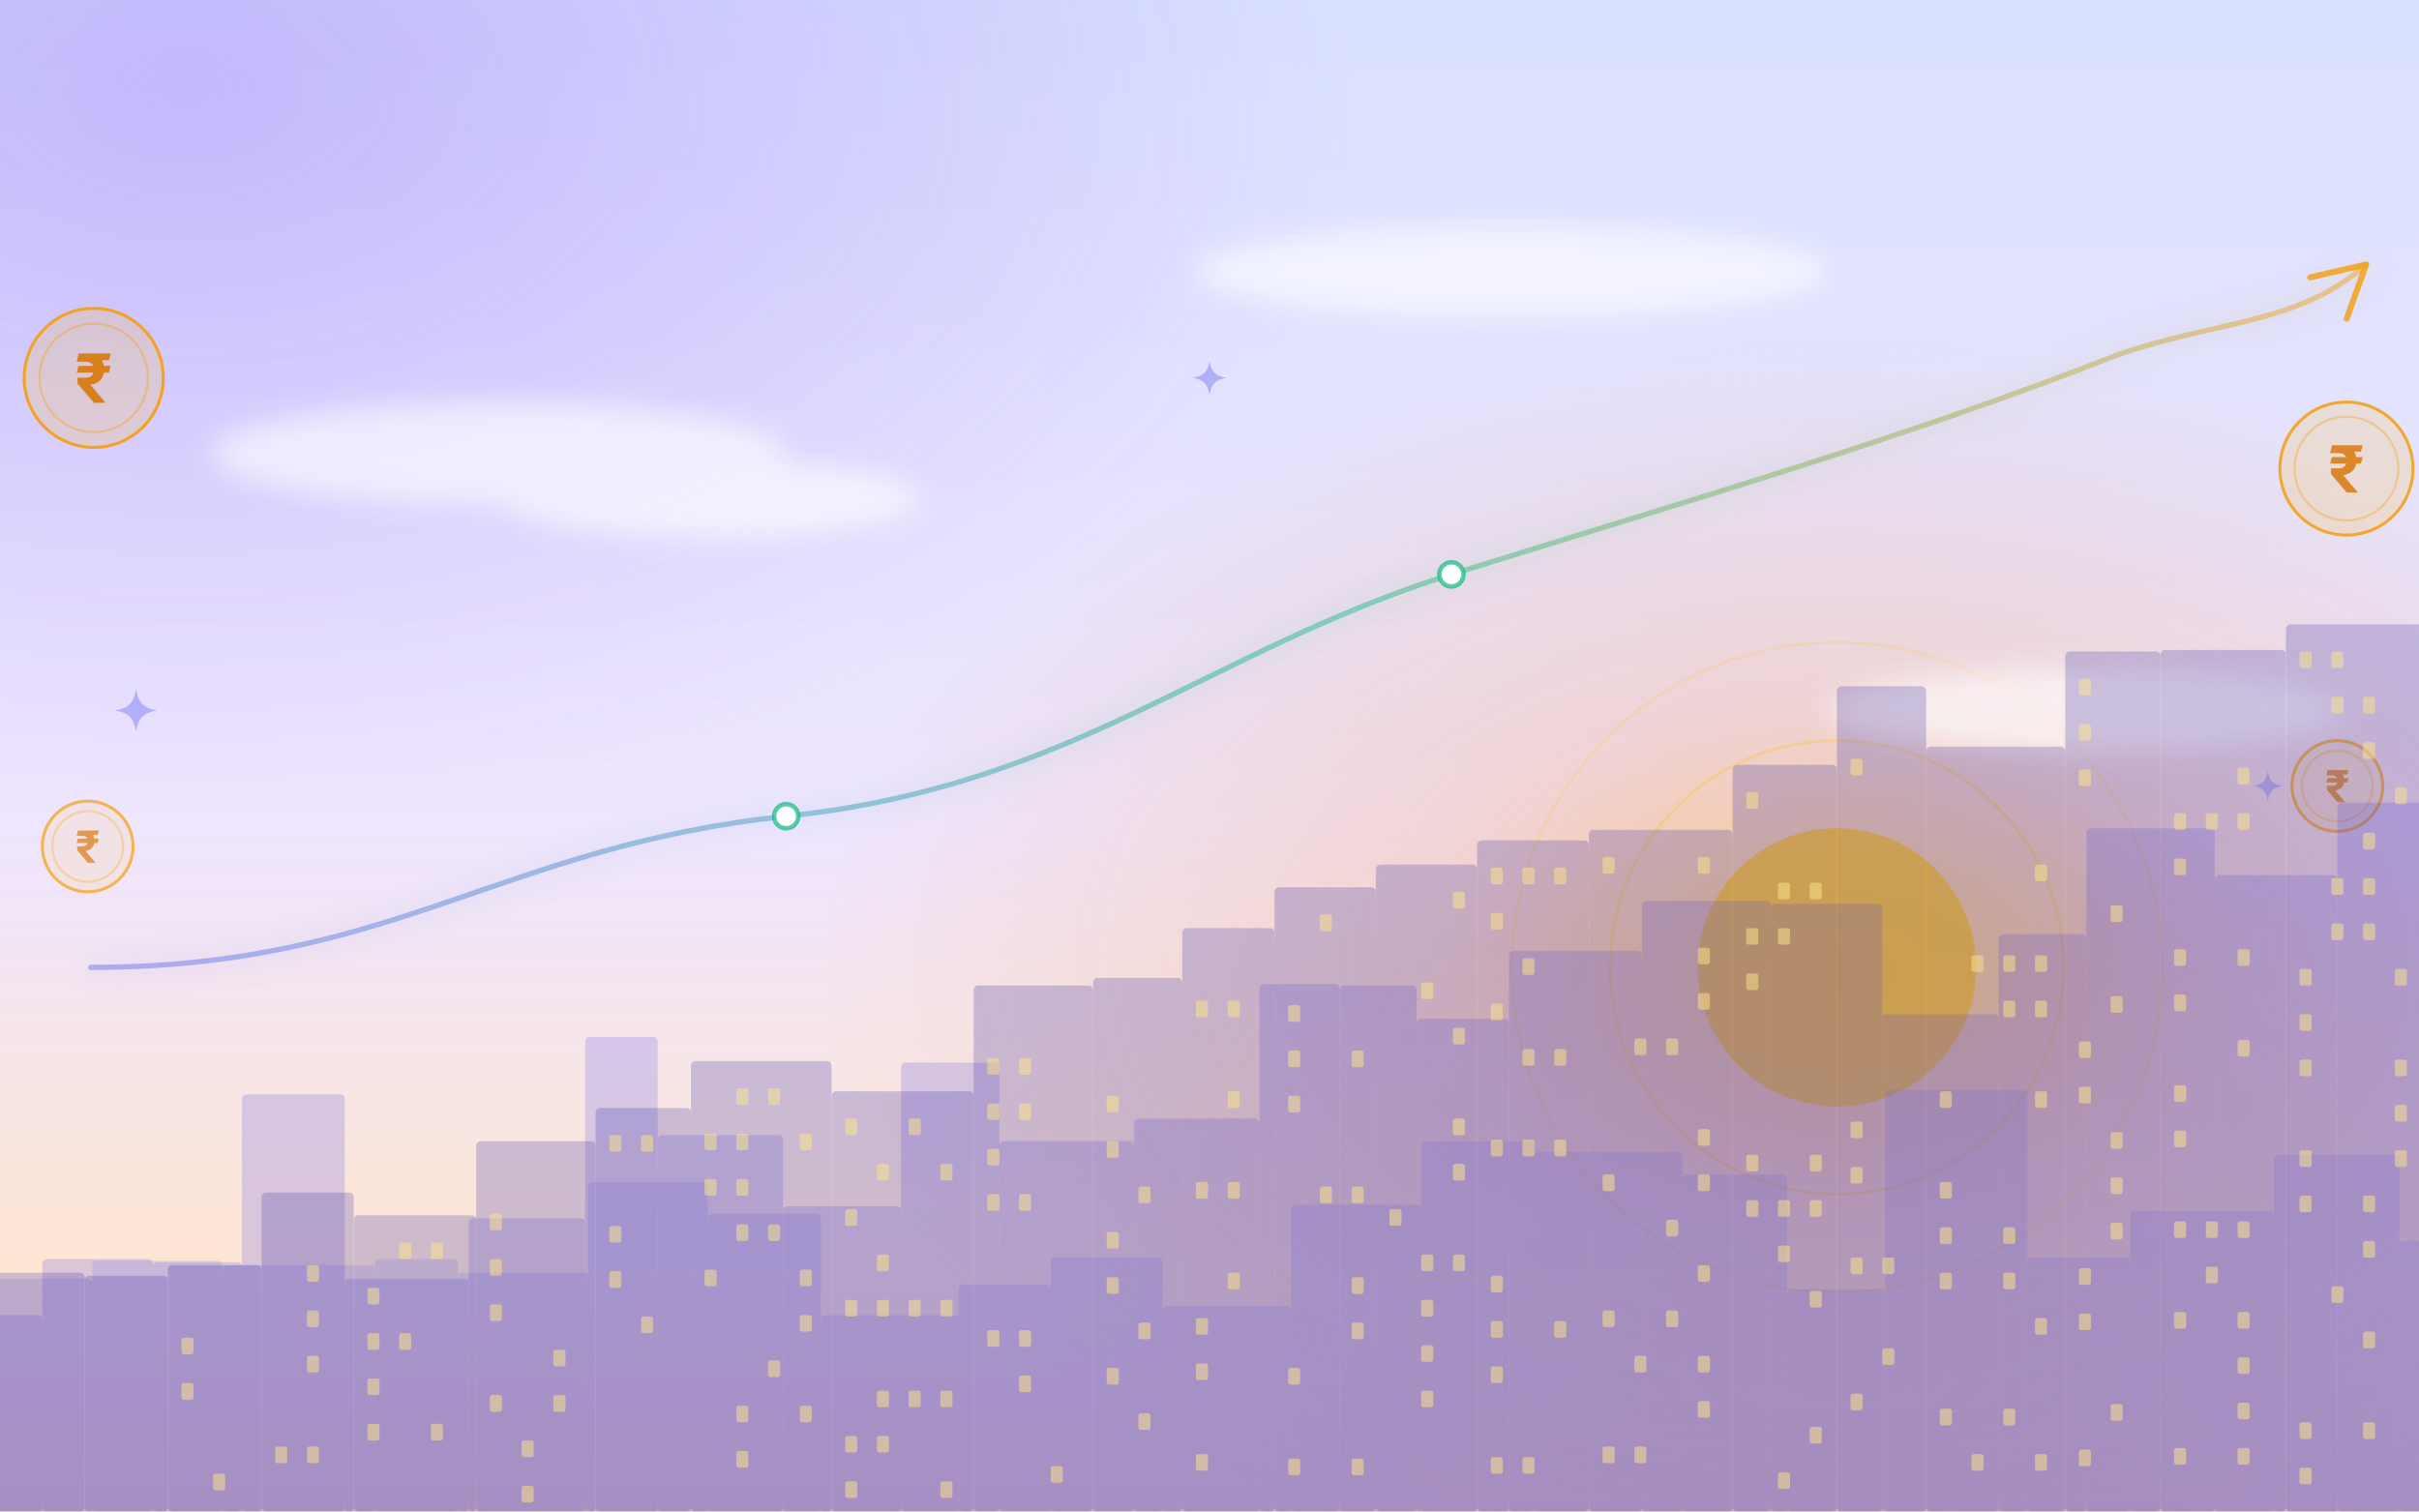
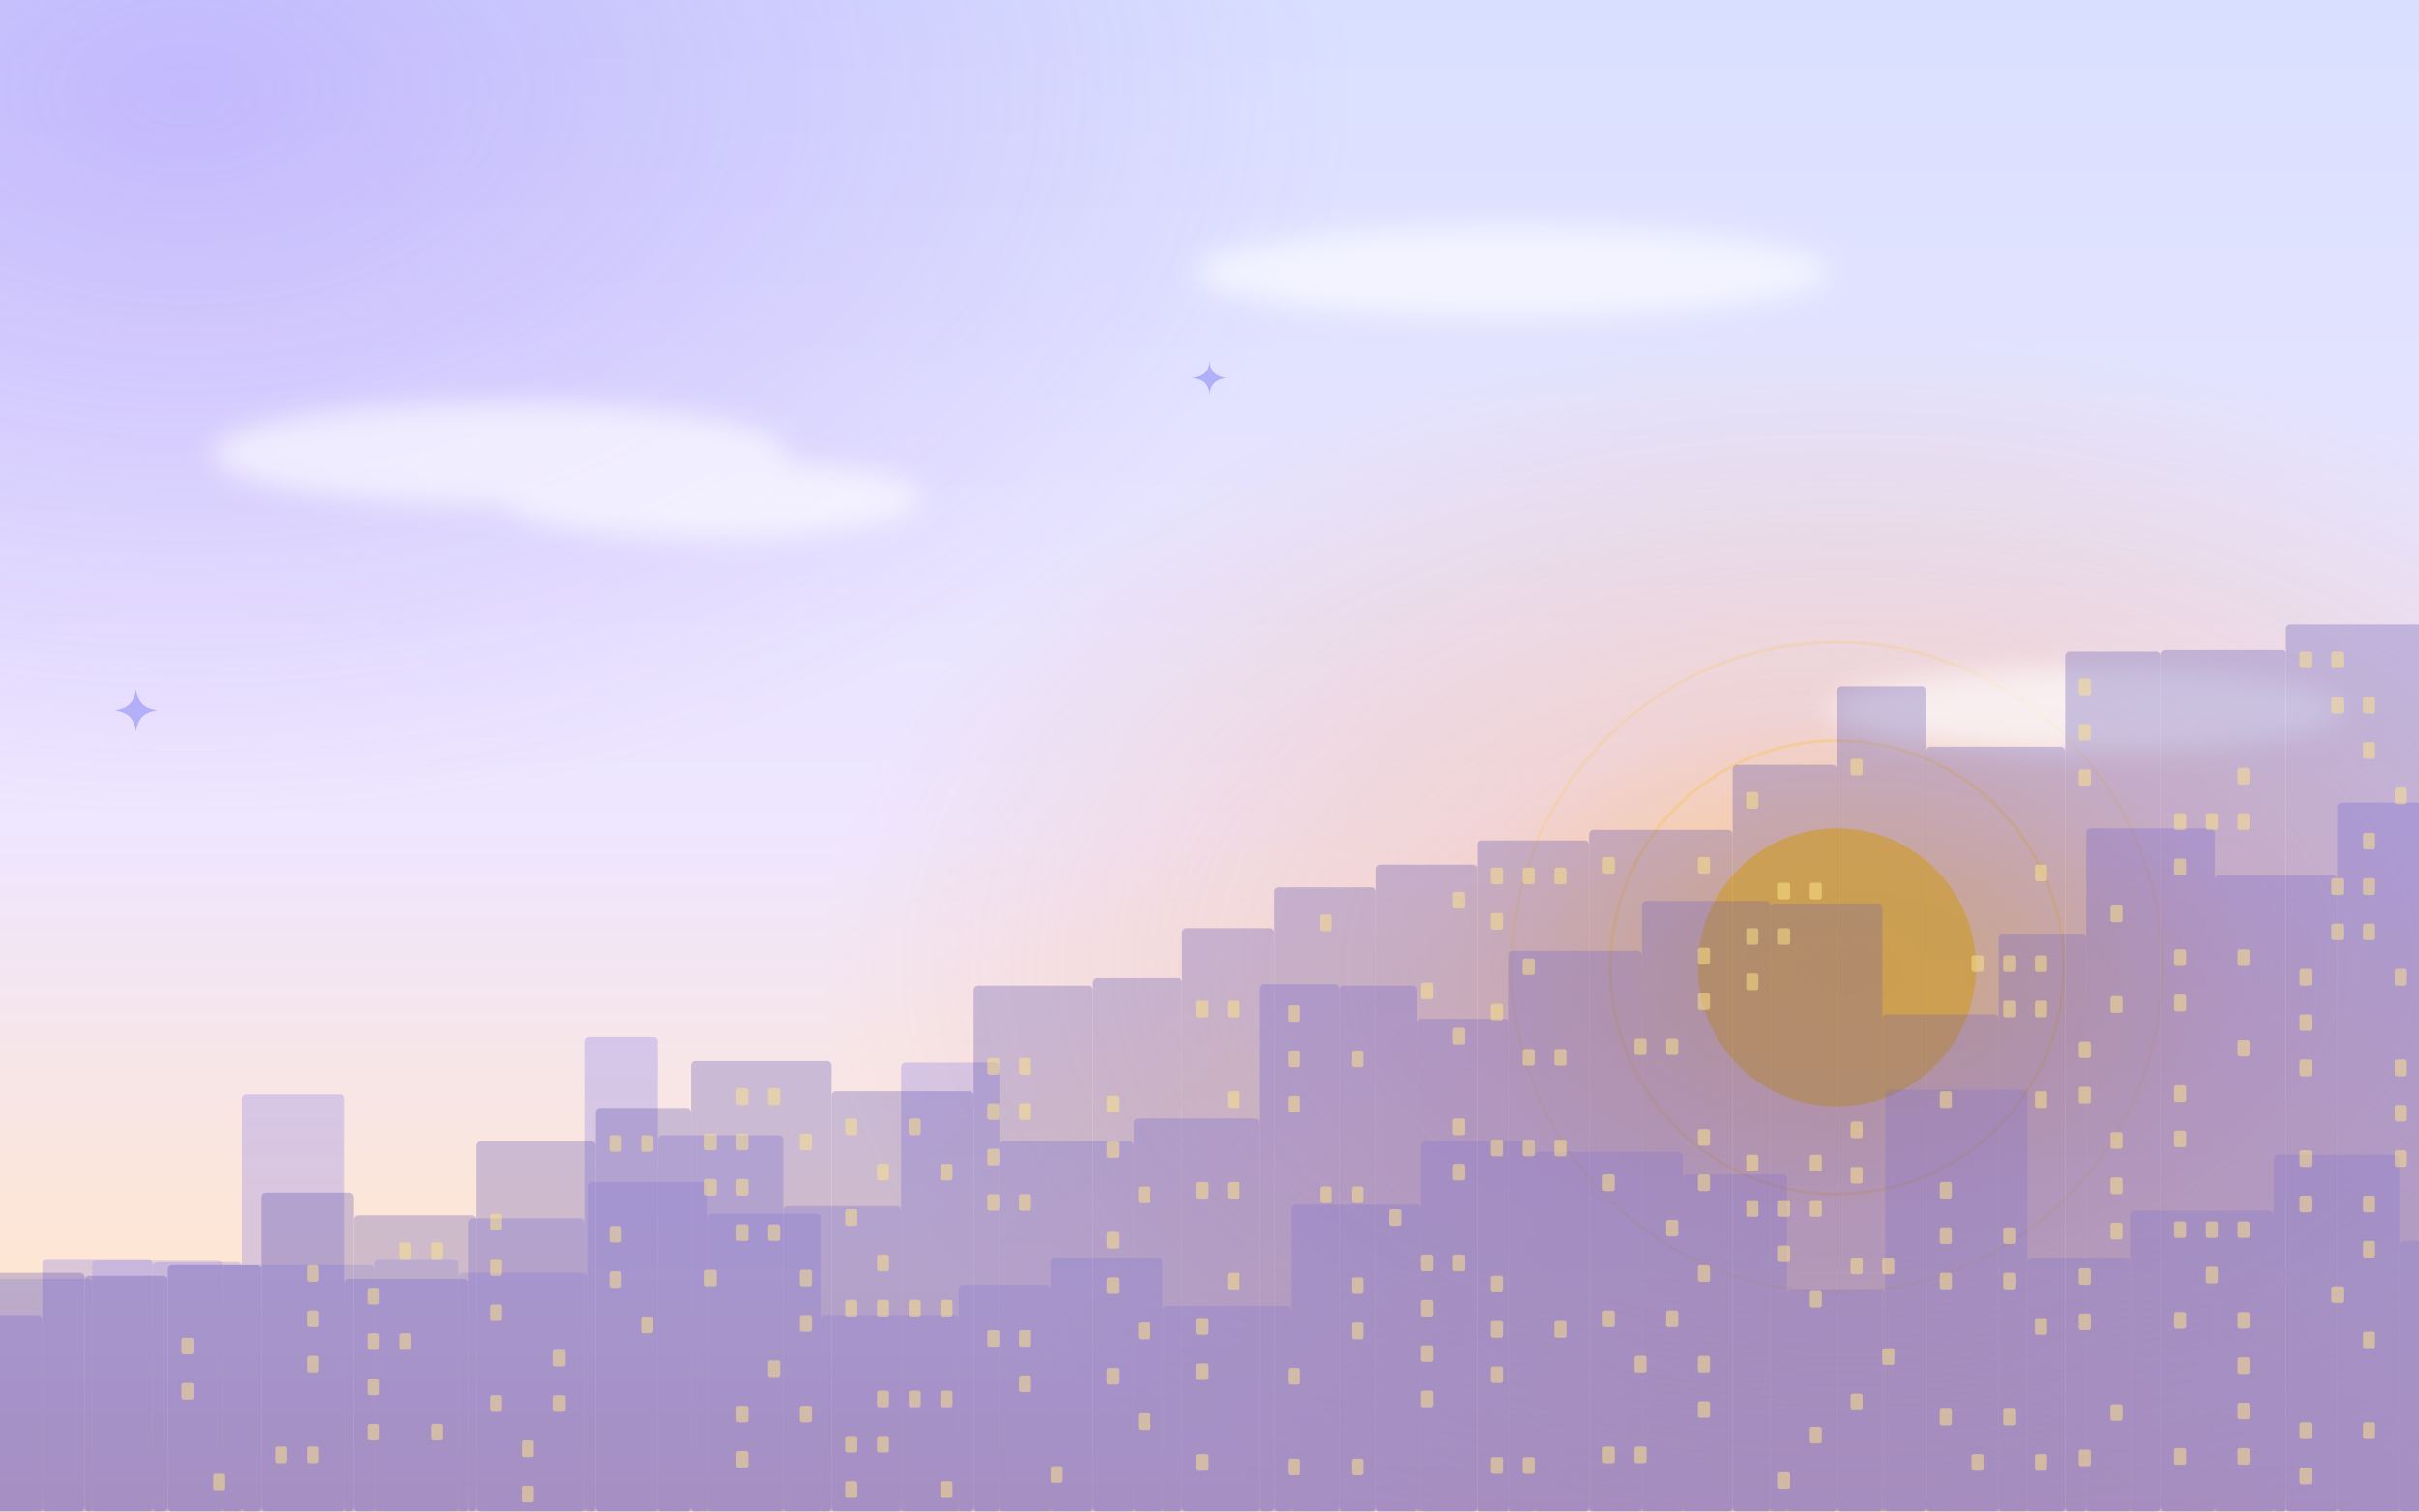
<svg xmlns="http://www.w3.org/2000/svg" viewBox="0 0 1600 1000" preserveAspectRatio="xMidYMax slice" role="img" aria-label="">
  <defs>
    <linearGradient id="sky" x1="0" y1="0" x2="0" y2="1">
      <stop offset="0" stop-color="#d9e0ff" />
      <stop offset=".55" stop-color="#efe6ff" />
      <stop offset=".85" stop-color="#ffe6d2" />
      <stop offset="1" stop-color="#ffd9bd" />
    </linearGradient>
    <radialGradient id="sun" cx="76%" cy="64%" r="42%">
      <stop offset="0" stop-color="#fbbf24" stop-opacity=".62" />
      <stop offset=".4" stop-color="#fb923c" stop-opacity=".22" />
      <stop offset="1" stop-color="#fb923c" stop-opacity="0" />
    </radialGradient>
    <radialGradient id="vio" cx="8%" cy="6%" r="48%">
      <stop offset="0" stop-color="#8b5cf6" stop-opacity=".30" />
      <stop offset="1" stop-color="#8b5cf6" stop-opacity="0" />
    </radialGradient>
    <linearGradient id="gl" x1="0" y1="0" x2="1" y2="0">
      <stop offset="0" stop-color="#6366f1" />
      <stop offset=".55" stop-color="#10b981" />
      <stop offset="1" stop-color="#f59e0b" />
    </linearGradient>
    <filter id="b">
      <feGaussianBlur stdDeviation="9" />
    </filter>
    <path id="sp" d="M0-14C1.5-5 5-1.5 14 0 5 1.5 1.5 5 0 14-1.5 5-5 1.5-14 0-5-1.5-1.5-5 0-14Z" />
  </defs>
  <rect width="1600" height="1000" fill="url(#sky)" />
  <rect width="1600" height="1000" fill="url(#vio)" />
  <rect width="1600" height="1000" fill="url(#sun)" />
  <circle cx="1215" cy="640" r="92" fill="#fbbf24" opacity=".8" />
  <circle cx="1215" cy="640" r="150" fill="none" stroke="#fbbf24" stroke-opacity=".28" stroke-width="2" />
  <circle cx="1215" cy="640" r="215" fill="none" stroke="#fbbf24" stroke-opacity=".16" stroke-width="2" />
  <g fill="#fff" opacity=".6" filter="url(#b)">
    <ellipse cx="330" cy="300" rx="190" ry="34" />
    <ellipse cx="470" cy="330" rx="140" ry="26" />
    <ellipse cx="1000" cy="180" rx="210" ry="30" />
    <ellipse cx="1380" cy="470" rx="170" ry="28" />
  </g>
-   <g font-family="system-ui,-apple-system,Segoe UI,Roboto,sans-serif" font-weight="700" text-anchor="middle">
-     <g opacity="0.9">
-       <circle cx="62" cy="250" r="46" fill="#fbbf24" fill-opacity="0.2" stroke="#f59e0b" stroke-width="2" />
-       <circle cx="62" cy="250" r="35.88" fill="none" stroke="#f59e0b" stroke-opacity=".4" stroke-width="1.5" />
-       <text x="62" y="266.56" font-size="46" fill="#d97706">₹</text>
-     </g>
-     <g opacity="0.7">
-       <circle cx="58" cy="560" r="30" fill="#fbbf24" fill-opacity="0.16" stroke="#f59e0b" stroke-width="2" />
-       <circle cx="58" cy="560" r="23.4" fill="none" stroke="#f59e0b" stroke-opacity=".4" stroke-width="1.5" />
-       <text x="58" y="570.8" font-size="30" fill="#d97706">₹</text>
-     </g>
-     <g opacity="0.85">
-       <circle cx="1552" cy="310" r="44" fill="#fbbf24" fill-opacity="0.2" stroke="#f59e0b" stroke-width="2" />
-       <circle cx="1552" cy="310" r="34.32" fill="none" stroke="#f59e0b" stroke-opacity=".4" stroke-width="1.5" />
-       <text x="1552" y="325.84" font-size="44" fill="#d97706">₹</text>
-     </g>
-     <g opacity="0.7">
-       <circle cx="1546" cy="520" r="30" fill="#fbbf24" fill-opacity="0.16" stroke="#f59e0b" stroke-width="2" />
-       <circle cx="1546" cy="520" r="23.4" fill="none" stroke="#f59e0b" stroke-opacity=".4" stroke-width="1.5" />
-       <text x="1546" y="530.8" font-size="30" fill="#d97706">₹</text>
-     </g>
-   </g>
  <g fill="#6366f1">
    <use href="#sp" x="90" y="470" opacity=".4" />
    <use href="#sp" x="800" y="250" opacity=".4" transform="translate(800 250) scale(.8) translate(-800 -250)" />
-     <use href="#sp" x="1500" y="520" opacity=".35" transform="translate(1500 520) scale(.7) translate(-1500 -520)" />
  </g>
  <g fill="#6366f1" opacity=".16">
    <rect x="-20" y="846" width="81" height="154" rx="3" />
    <rect x="61" y="834" width="86" height="166" rx="3" />
    <rect x="147" y="837" width="101" height="163" rx="3" />
    <rect x="248" y="833" width="55" height="167" rx="3" />
    <rect x="303" y="842" width="86" height="158" rx="3" />
    <rect x="389" y="782" width="79" height="218" rx="3" />
    <rect x="468" y="803" width="75" height="197" rx="3" />
    <rect x="543" y="870" width="91" height="130" rx="3" />
    <rect x="634" y="850" width="61" height="150" rx="3" />
    <rect x="695" y="832" width="74" height="168" rx="3" />
    <rect x="769" y="864" width="85" height="136" rx="3" />
    <rect x="854" y="797" width="86" height="203" rx="3" />
    <rect x="940" y="755" width="75" height="245" rx="3" />
    <rect x="1015" y="762" width="98" height="238" rx="3" />
    <rect x="1113" y="777" width="69" height="223" rx="3" />
    <rect x="1182" y="853" width="65" height="147" rx="3" />
    <rect x="1247" y="721" width="94" height="279" rx="3" />
    <rect x="1341" y="832" width="68" height="168" rx="3" />
    <rect x="1409" y="801" width="95" height="199" rx="3" />
    <rect x="1504" y="764" width="83" height="236" rx="3" />
    <rect x="1587" y="821" width="101" height="179" rx="3" />
  </g>
  <g fill="#4f46e5" opacity=".2">
    <rect x="-20" y="870" width="48" height="130" rx="3" />
    <rect x="28" y="833" width="73" height="167" rx="3" />
    <rect x="101" y="835" width="59" height="165" rx="3" />
    <rect x="160" y="724" width="68" height="276" rx="3" />
    <rect x="228" y="846" width="82" height="154" rx="3" />
    <rect x="310" y="806" width="77" height="194" rx="3" />
    <rect x="387" y="686" width="48" height="314" rx="3" />
    <rect x="435" y="751" width="83" height="249" rx="3" />
    <rect x="518" y="798" width="78" height="202" rx="3" />
    <rect x="596" y="703" width="65" height="297" rx="3" />
    <rect x="661" y="755" width="89" height="245" rx="3" />
    <rect x="750" y="740" width="83" height="260" rx="3" />
    <rect x="833" y="651" width="53" height="349" rx="3" />
    <rect x="886" y="652" width="51" height="348" rx="3" />
    <rect x="937" y="674" width="61" height="326" rx="3" />
    <rect x="998" y="629" width="88" height="371" rx="3" />
    <rect x="1086" y="596" width="85" height="404" rx="3" />
    <rect x="1171" y="598" width="74" height="402" rx="3" />
    <rect x="1245" y="671" width="77" height="329" rx="3" />
    <rect x="1322" y="618" width="58" height="382" rx="3" />
    <rect x="1380" y="548" width="85" height="452" rx="3" />
    <rect x="1465" y="579" width="81" height="421" rx="3" />
    <rect x="1546" y="531" width="59" height="469" rx="3" />
    <rect x="1605" y="595" width="53" height="405" rx="3" />
-   </g>
-   <path d="M60 640C260 640 330 560 520 540S800 430 960 380S1260 290 1400 235C1465 212 1520 215 1565 175" fill="none" stroke="url(#gl)" stroke-width="7" stroke-linecap="round" opacity=".16" filter="url(#b)" />
-   <path d="M60 640C260 640 330 560 520 540S800 430 960 380S1260 290 1400 235C1465 212 1520 215 1565 175" fill="none" stroke="url(#gl)" stroke-width="3.5" stroke-linecap="round" opacity=".45" />
-   <path d="M1528.0 183.5L1565 175L1552.2 210.8" fill="none" stroke="#f59e0b" stroke-width="4" stroke-linecap="round" stroke-linejoin="round" opacity=".8" />
-   <g fill="#fff" stroke="#10b981" stroke-opacity=".7" stroke-width="3">
-     <circle cx="520" cy="540" r="8" />
-     <circle cx="960" cy="380" r="8" />
  </g>
  <g fill="#3730a3" opacity=".24">
    <rect x="-20" y="842" width="76" height="158" rx="3" />
    <rect x="56" y="844" width="55" height="156" rx="3" />
    <rect x="111" y="837" width="62" height="163" rx="3" />
    <rect x="173" y="789" width="61" height="211" rx="3" />
    <rect x="234" y="804" width="81" height="196" rx="3" />
    <rect x="315" y="755" width="79" height="245" rx="3" />
    <rect x="394" y="733" width="63" height="267" rx="3" />
    <rect x="457" y="702" width="93" height="298" rx="3" />
    <rect x="550" y="722" width="94" height="278" rx="3" />
    <rect x="644" y="652" width="79" height="348" rx="3" />
    <rect x="723" y="647" width="59" height="353" rx="3" />
    <rect x="782" y="614" width="61" height="386" rx="3" />
    <rect x="843" y="587" width="67" height="413" rx="3" />
    <rect x="910" y="572" width="67" height="428" rx="3" />
    <rect x="977" y="556" width="74" height="444" rx="3" />
    <rect x="1051" y="549" width="95" height="451" rx="3" />
    <rect x="1146" y="506" width="69" height="494" rx="3" />
    <rect x="1215" y="454" width="59" height="546" rx="3" />
    <rect x="1274" y="494" width="92" height="506" rx="3" />
    <rect x="1366" y="431" width="63" height="569" rx="3" />
    <rect x="1429" y="430" width="83" height="570" rx="3" />
    <rect x="1512" y="413" width="90" height="587" rx="3" />
    <rect x="1602" y="347" width="63" height="653" rx="3" />
  </g>
  <g fill="#fde68a" opacity="0.5">
    <rect x="120" y="885" width="8" height="11" rx="1.5" />
    <rect x="120" y="915" width="8" height="11" rx="1.5" />
    <rect x="141" y="975" width="8" height="11" rx="1.5" />
    <rect x="203" y="837" width="8" height="11" rx="1.5" />
    <rect x="203" y="867" width="8" height="11" rx="1.5" />
    <rect x="203" y="897" width="8" height="11" rx="1.5" />
    <rect x="182" y="957" width="8" height="11" rx="1.5" />
    <rect x="203" y="957" width="8" height="11" rx="1.5" />
    <rect x="264" y="822" width="8" height="11" rx="1.5" />
    <rect x="285" y="822" width="8" height="11" rx="1.5" />
    <rect x="243" y="852" width="8" height="11" rx="1.5" />
    <rect x="243" y="882" width="8" height="11" rx="1.5" />
    <rect x="264" y="882" width="8" height="11" rx="1.5" />
    <rect x="243" y="912" width="8" height="11" rx="1.5" />
    <rect x="243" y="942" width="8" height="11" rx="1.5" />
    <rect x="285" y="942" width="8" height="11" rx="1.5" />
    <rect x="324" y="803" width="8" height="11" rx="1.5" />
    <rect x="324" y="833" width="8" height="11" rx="1.5" />
    <rect x="324" y="863" width="8" height="11" rx="1.5" />
    <rect x="366" y="893" width="8" height="11" rx="1.5" />
    <rect x="324" y="923" width="8" height="11" rx="1.5" />
    <rect x="366" y="923" width="8" height="11" rx="1.5" />
    <rect x="345" y="953" width="8" height="11" rx="1.5" />
    <rect x="345" y="983" width="8" height="11" rx="1.5" />
    <rect x="403" y="751" width="8" height="11" rx="1.5" />
    <rect x="424" y="751" width="8" height="11" rx="1.5" />
    <rect x="403" y="811" width="8" height="11" rx="1.5" />
    <rect x="403" y="841" width="8" height="11" rx="1.5" />
    <rect x="424" y="871" width="8" height="11" rx="1.5" />
    <rect x="487" y="720" width="8" height="11" rx="1.5" />
    <rect x="508" y="720" width="8" height="11" rx="1.5" />
    <rect x="466" y="750" width="8" height="11" rx="1.5" />
    <rect x="487" y="750" width="8" height="11" rx="1.5" />
    <rect x="529" y="750" width="8" height="11" rx="1.5" />
    <rect x="466" y="780" width="8" height="11" rx="1.5" />
    <rect x="487" y="780" width="8" height="11" rx="1.5" />
    <rect x="487" y="810" width="8" height="11" rx="1.5" />
    <rect x="508" y="810" width="8" height="11" rx="1.5" />
    <rect x="466" y="840" width="8" height="11" rx="1.5" />
    <rect x="529" y="840" width="8" height="11" rx="1.5" />
    <rect x="529" y="870" width="8" height="11" rx="1.5" />
    <rect x="508" y="900" width="8" height="11" rx="1.5" />
    <rect x="487" y="930" width="8" height="11" rx="1.5" />
    <rect x="529" y="930" width="8" height="11" rx="1.5" />
    <rect x="487" y="960" width="8" height="11" rx="1.5" />
    <rect x="559" y="740" width="8" height="11" rx="1.5" />
    <rect x="601" y="740" width="8" height="11" rx="1.5" />
    <rect x="580" y="770" width="8" height="11" rx="1.5" />
    <rect x="622" y="770" width="8" height="11" rx="1.5" />
    <rect x="559" y="800" width="8" height="11" rx="1.5" />
    <rect x="580" y="830" width="8" height="11" rx="1.5" />
    <rect x="559" y="860" width="8" height="11" rx="1.5" />
    <rect x="580" y="860" width="8" height="11" rx="1.5" />
    <rect x="601" y="860" width="8" height="11" rx="1.5" />
    <rect x="622" y="860" width="8" height="11" rx="1.5" />
    <rect x="580" y="920" width="8" height="11" rx="1.5" />
    <rect x="601" y="920" width="8" height="11" rx="1.5" />
    <rect x="622" y="920" width="8" height="11" rx="1.5" />
    <rect x="559" y="950" width="8" height="11" rx="1.5" />
    <rect x="580" y="950" width="8" height="11" rx="1.5" />
    <rect x="559" y="980" width="8" height="11" rx="1.5" />
    <rect x="622" y="980" width="8" height="11" rx="1.5" />
    <rect x="653" y="700" width="8" height="11" rx="1.5" />
    <rect x="674" y="700" width="8" height="11" rx="1.5" />
    <rect x="653" y="730" width="8" height="11" rx="1.5" />
    <rect x="674" y="730" width="8" height="11" rx="1.5" />
    <rect x="653" y="760" width="8" height="11" rx="1.5" />
    <rect x="653" y="790" width="8" height="11" rx="1.5" />
    <rect x="674" y="790" width="8" height="11" rx="1.5" />
    <rect x="653" y="880" width="8" height="11" rx="1.5" />
    <rect x="674" y="880" width="8" height="11" rx="1.5" />
    <rect x="674" y="910" width="8" height="11" rx="1.5" />
    <rect x="695" y="970" width="8" height="11" rx="1.5" />
    <rect x="732" y="725" width="8" height="11" rx="1.5" />
    <rect x="732" y="755" width="8" height="11" rx="1.5" />
    <rect x="753" y="785" width="8" height="11" rx="1.5" />
    <rect x="732" y="815" width="8" height="11" rx="1.5" />
    <rect x="732" y="845" width="8" height="11" rx="1.5" />
    <rect x="753" y="875" width="8" height="11" rx="1.5" />
    <rect x="732" y="905" width="8" height="11" rx="1.5" />
    <rect x="753" y="935" width="8" height="11" rx="1.5" />
    <rect x="791" y="662" width="8" height="11" rx="1.5" />
    <rect x="812" y="662" width="8" height="11" rx="1.5" />
    <rect x="812" y="722" width="8" height="11" rx="1.5" />
    <rect x="791" y="782" width="8" height="11" rx="1.5" />
    <rect x="812" y="782" width="8" height="11" rx="1.5" />
    <rect x="812" y="842" width="8" height="11" rx="1.5" />
    <rect x="791" y="872" width="8" height="11" rx="1.5" />
    <rect x="791" y="902" width="8" height="11" rx="1.5" />
    <rect x="791" y="962" width="8" height="11" rx="1.5" />
    <rect x="873" y="605" width="8" height="11" rx="1.5" />
    <rect x="852" y="665" width="8" height="11" rx="1.5" />
    <rect x="852" y="695" width="8" height="11" rx="1.5" />
    <rect x="894" y="695" width="8" height="11" rx="1.5" />
    <rect x="852" y="725" width="8" height="11" rx="1.5" />
    <rect x="873" y="785" width="8" height="11" rx="1.5" />
    <rect x="894" y="785" width="8" height="11" rx="1.5" />
    <rect x="894" y="845" width="8" height="11" rx="1.5" />
    <rect x="894" y="875" width="8" height="11" rx="1.5" />
    <rect x="852" y="905" width="8" height="11" rx="1.5" />
    <rect x="852" y="965" width="8" height="11" rx="1.5" />
    <rect x="894" y="965" width="8" height="11" rx="1.5" />
    <rect x="961" y="590" width="8" height="11" rx="1.5" />
    <rect x="940" y="650" width="8" height="11" rx="1.5" />
    <rect x="961" y="680" width="8" height="11" rx="1.5" />
    <rect x="961" y="740" width="8" height="11" rx="1.5" />
    <rect x="961" y="770" width="8" height="11" rx="1.5" />
    <rect x="919" y="800" width="8" height="11" rx="1.5" />
    <rect x="940" y="830" width="8" height="11" rx="1.5" />
    <rect x="961" y="830" width="8" height="11" rx="1.5" />
    <rect x="940" y="860" width="8" height="11" rx="1.5" />
    <rect x="940" y="890" width="8" height="11" rx="1.5" />
    <rect x="940" y="920" width="8" height="11" rx="1.5" />
    <rect x="986" y="574" width="8" height="11" rx="1.5" />
    <rect x="1007" y="574" width="8" height="11" rx="1.5" />
    <rect x="1028" y="574" width="8" height="11" rx="1.5" />
    <rect x="986" y="604" width="8" height="11" rx="1.5" />
    <rect x="1007" y="634" width="8" height="11" rx="1.5" />
    <rect x="986" y="664" width="8" height="11" rx="1.5" />
    <rect x="1007" y="694" width="8" height="11" rx="1.5" />
    <rect x="1028" y="694" width="8" height="11" rx="1.5" />
    <rect x="986" y="754" width="8" height="11" rx="1.5" />
    <rect x="1007" y="754" width="8" height="11" rx="1.5" />
    <rect x="1028" y="754" width="8" height="11" rx="1.5" />
    <rect x="986" y="844" width="8" height="11" rx="1.5" />
    <rect x="986" y="874" width="8" height="11" rx="1.5" />
    <rect x="1028" y="874" width="8" height="11" rx="1.5" />
    <rect x="986" y="904" width="8" height="11" rx="1.5" />
    <rect x="986" y="964" width="8" height="11" rx="1.5" />
    <rect x="1007" y="964" width="8" height="11" rx="1.5" />
    <rect x="1060" y="567" width="8" height="11" rx="1.5" />
    <rect x="1123" y="567" width="8" height="11" rx="1.5" />
    <rect x="1123" y="627" width="8" height="11" rx="1.5" />
    <rect x="1123" y="657" width="8" height="11" rx="1.5" />
    <rect x="1081" y="687" width="8" height="11" rx="1.5" />
    <rect x="1102" y="687" width="8" height="11" rx="1.5" />
    <rect x="1123" y="747" width="8" height="11" rx="1.5" />
    <rect x="1060" y="777" width="8" height="11" rx="1.5" />
    <rect x="1123" y="777" width="8" height="11" rx="1.5" />
    <rect x="1102" y="807" width="8" height="11" rx="1.5" />
    <rect x="1123" y="837" width="8" height="11" rx="1.5" />
    <rect x="1060" y="867" width="8" height="11" rx="1.5" />
    <rect x="1102" y="867" width="8" height="11" rx="1.5" />
    <rect x="1081" y="897" width="8" height="11" rx="1.5" />
    <rect x="1123" y="897" width="8" height="11" rx="1.5" />
    <rect x="1123" y="927" width="8" height="11" rx="1.5" />
    <rect x="1060" y="957" width="8" height="11" rx="1.5" />
    <rect x="1081" y="957" width="8" height="11" rx="1.5" />
    <rect x="1155" y="524" width="8" height="11" rx="1.5" />
    <rect x="1176" y="584" width="8" height="11" rx="1.5" />
    <rect x="1197" y="584" width="8" height="11" rx="1.5" />
    <rect x="1155" y="614" width="8" height="11" rx="1.5" />
    <rect x="1176" y="614" width="8" height="11" rx="1.5" />
    <rect x="1155" y="644" width="8" height="11" rx="1.5" />
    <rect x="1155" y="764" width="8" height="11" rx="1.5" />
    <rect x="1197" y="764" width="8" height="11" rx="1.5" />
    <rect x="1155" y="794" width="8" height="11" rx="1.5" />
    <rect x="1176" y="794" width="8" height="11" rx="1.5" />
    <rect x="1197" y="794" width="8" height="11" rx="1.5" />
    <rect x="1176" y="824" width="8" height="11" rx="1.5" />
    <rect x="1197" y="854" width="8" height="11" rx="1.5" />
    <rect x="1197" y="944" width="8" height="11" rx="1.5" />
    <rect x="1176" y="974" width="8" height="11" rx="1.5" />
    <rect x="1224" y="502" width="8" height="11" rx="1.5" />
    <rect x="1224" y="742" width="8" height="11" rx="1.5" />
    <rect x="1224" y="772" width="8" height="11" rx="1.5" />
    <rect x="1224" y="832" width="8" height="11" rx="1.5" />
    <rect x="1245" y="832" width="8" height="11" rx="1.5" />
    <rect x="1245" y="892" width="8" height="11" rx="1.5" />
    <rect x="1224" y="922" width="8" height="11" rx="1.5" />
    <rect x="1346" y="572" width="8" height="11" rx="1.5" />
    <rect x="1304" y="632" width="8" height="11" rx="1.5" />
    <rect x="1325" y="632" width="8" height="11" rx="1.5" />
    <rect x="1346" y="632" width="8" height="11" rx="1.5" />
    <rect x="1325" y="662" width="8" height="11" rx="1.5" />
    <rect x="1346" y="662" width="8" height="11" rx="1.5" />
    <rect x="1283" y="722" width="8" height="11" rx="1.5" />
    <rect x="1346" y="722" width="8" height="11" rx="1.5" />
    <rect x="1283" y="782" width="8" height="11" rx="1.5" />
    <rect x="1283" y="812" width="8" height="11" rx="1.5" />
    <rect x="1325" y="812" width="8" height="11" rx="1.5" />
    <rect x="1283" y="842" width="8" height="11" rx="1.5" />
    <rect x="1325" y="842" width="8" height="11" rx="1.5" />
    <rect x="1346" y="872" width="8" height="11" rx="1.5" />
    <rect x="1283" y="932" width="8" height="11" rx="1.5" />
    <rect x="1325" y="932" width="8" height="11" rx="1.5" />
    <rect x="1304" y="962" width="8" height="11" rx="1.5" />
    <rect x="1346" y="962" width="8" height="11" rx="1.5" />
    <rect x="1375" y="449" width="8" height="11" rx="1.5" />
    <rect x="1375" y="479" width="8" height="11" rx="1.5" />
    <rect x="1375" y="509" width="8" height="11" rx="1.5" />
    <rect x="1396" y="599" width="8" height="11" rx="1.5" />
    <rect x="1396" y="659" width="8" height="11" rx="1.5" />
    <rect x="1375" y="689" width="8" height="11" rx="1.5" />
    <rect x="1375" y="719" width="8" height="11" rx="1.5" />
    <rect x="1396" y="749" width="8" height="11" rx="1.5" />
    <rect x="1396" y="779" width="8" height="11" rx="1.5" />
    <rect x="1396" y="809" width="8" height="11" rx="1.5" />
    <rect x="1375" y="839" width="8" height="11" rx="1.5" />
    <rect x="1375" y="869" width="8" height="11" rx="1.5" />
    <rect x="1396" y="929" width="8" height="11" rx="1.5" />
    <rect x="1375" y="959" width="8" height="11" rx="1.5" />
    <rect x="1480" y="508" width="8" height="11" rx="1.5" />
    <rect x="1438" y="538" width="8" height="11" rx="1.5" />
    <rect x="1459" y="538" width="8" height="11" rx="1.5" />
    <rect x="1480" y="538" width="8" height="11" rx="1.5" />
    <rect x="1438" y="568" width="8" height="11" rx="1.5" />
    <rect x="1438" y="628" width="8" height="11" rx="1.5" />
    <rect x="1480" y="628" width="8" height="11" rx="1.5" />
    <rect x="1438" y="658" width="8" height="11" rx="1.5" />
    <rect x="1480" y="688" width="8" height="11" rx="1.5" />
    <rect x="1438" y="718" width="8" height="11" rx="1.5" />
    <rect x="1438" y="748" width="8" height="11" rx="1.5" />
    <rect x="1438" y="808" width="8" height="11" rx="1.5" />
    <rect x="1459" y="808" width="8" height="11" rx="1.5" />
    <rect x="1480" y="808" width="8" height="11" rx="1.5" />
    <rect x="1459" y="838" width="8" height="11" rx="1.5" />
    <rect x="1438" y="868" width="8" height="11" rx="1.5" />
    <rect x="1480" y="868" width="8" height="11" rx="1.5" />
    <rect x="1480" y="898" width="8" height="11" rx="1.5" />
    <rect x="1480" y="928" width="8" height="11" rx="1.5" />
    <rect x="1438" y="958" width="8" height="11" rx="1.5" />
    <rect x="1480" y="958" width="8" height="11" rx="1.5" />
    <rect x="1521" y="431" width="8" height="11" rx="1.5" />
    <rect x="1542" y="431" width="8" height="11" rx="1.5" />
    <rect x="1542" y="461" width="8" height="11" rx="1.5" />
    <rect x="1563" y="461" width="8" height="11" rx="1.5" />
    <rect x="1563" y="491" width="8" height="11" rx="1.5" />
    <rect x="1584" y="521" width="8" height="11" rx="1.5" />
    <rect x="1563" y="551" width="8" height="11" rx="1.5" />
    <rect x="1542" y="581" width="8" height="11" rx="1.5" />
    <rect x="1563" y="581" width="8" height="11" rx="1.5" />
    <rect x="1542" y="611" width="8" height="11" rx="1.5" />
    <rect x="1563" y="611" width="8" height="11" rx="1.5" />
    <rect x="1521" y="641" width="8" height="11" rx="1.5" />
    <rect x="1584" y="641" width="8" height="11" rx="1.5" />
    <rect x="1521" y="671" width="8" height="11" rx="1.5" />
    <rect x="1521" y="701" width="8" height="11" rx="1.5" />
    <rect x="1584" y="701" width="8" height="11" rx="1.5" />
    <rect x="1584" y="731" width="8" height="11" rx="1.5" />
    <rect x="1521" y="761" width="8" height="11" rx="1.5" />
    <rect x="1584" y="761" width="8" height="11" rx="1.5" />
    <rect x="1521" y="791" width="8" height="11" rx="1.5" />
    <rect x="1563" y="791" width="8" height="11" rx="1.5" />
    <rect x="1563" y="821" width="8" height="11" rx="1.5" />
    <rect x="1542" y="851" width="8" height="11" rx="1.5" />
    <rect x="1563" y="881" width="8" height="11" rx="1.5" />
    <rect x="1521" y="941" width="8" height="11" rx="1.5" />
    <rect x="1563" y="941" width="8" height="11" rx="1.5" />
    <rect x="1521" y="971" width="8" height="11" rx="1.5" />
    <rect x="1632" y="395" width="8" height="11" rx="1.5" />
    <rect x="1632" y="455" width="8" height="11" rx="1.5" />
    <rect x="1632" y="485" width="8" height="11" rx="1.5" />
    <rect x="1632" y="515" width="8" height="11" rx="1.5" />
    <rect x="1632" y="545" width="8" height="11" rx="1.5" />
    <rect x="1611" y="695" width="8" height="11" rx="1.5" />
    <rect x="1611" y="725" width="8" height="11" rx="1.5" />
    <rect x="1611" y="815" width="8" height="11" rx="1.5" />
    <rect x="1632" y="815" width="8" height="11" rx="1.5" />
    <rect x="1611" y="845" width="8" height="11" rx="1.5" />
    <rect x="1632" y="875" width="8" height="11" rx="1.5" />
    <rect x="1611" y="905" width="8" height="11" rx="1.5" />
    <rect x="1611" y="935" width="8" height="11" rx="1.5" />
    <rect x="1632" y="935" width="8" height="11" rx="1.5" />
    <rect x="1611" y="965" width="8" height="11" rx="1.5" />
  </g>
</svg>
